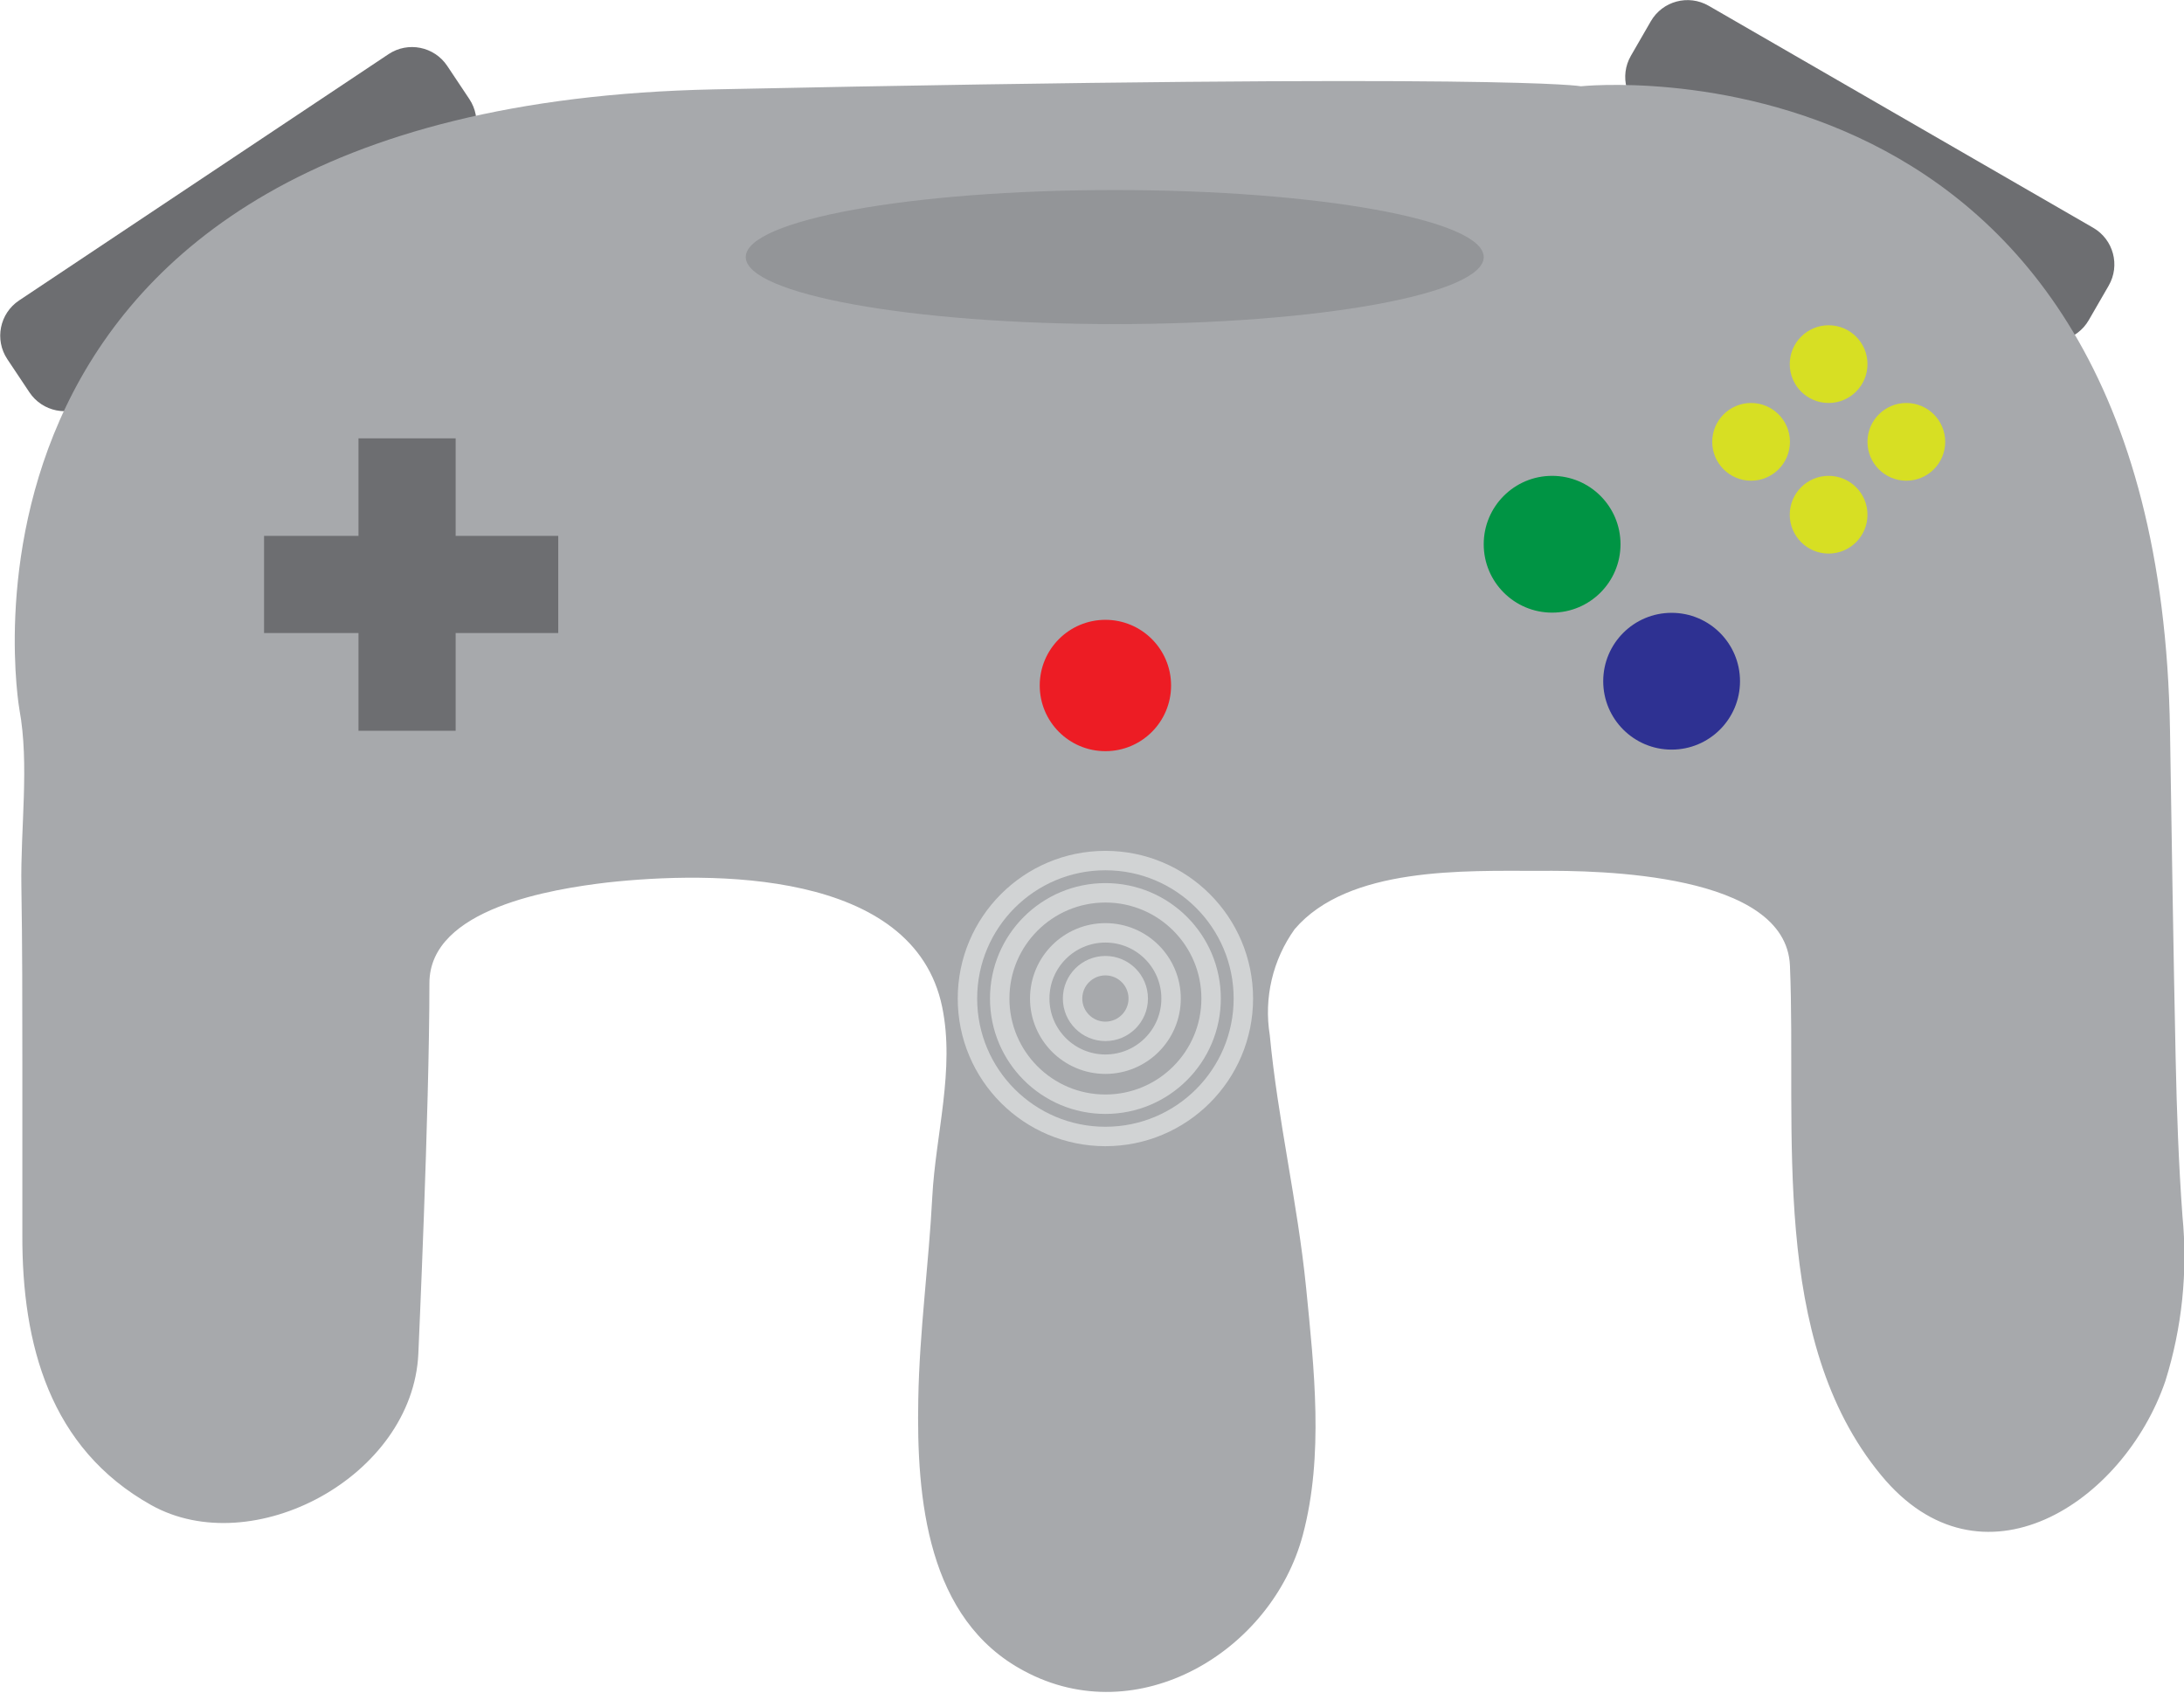
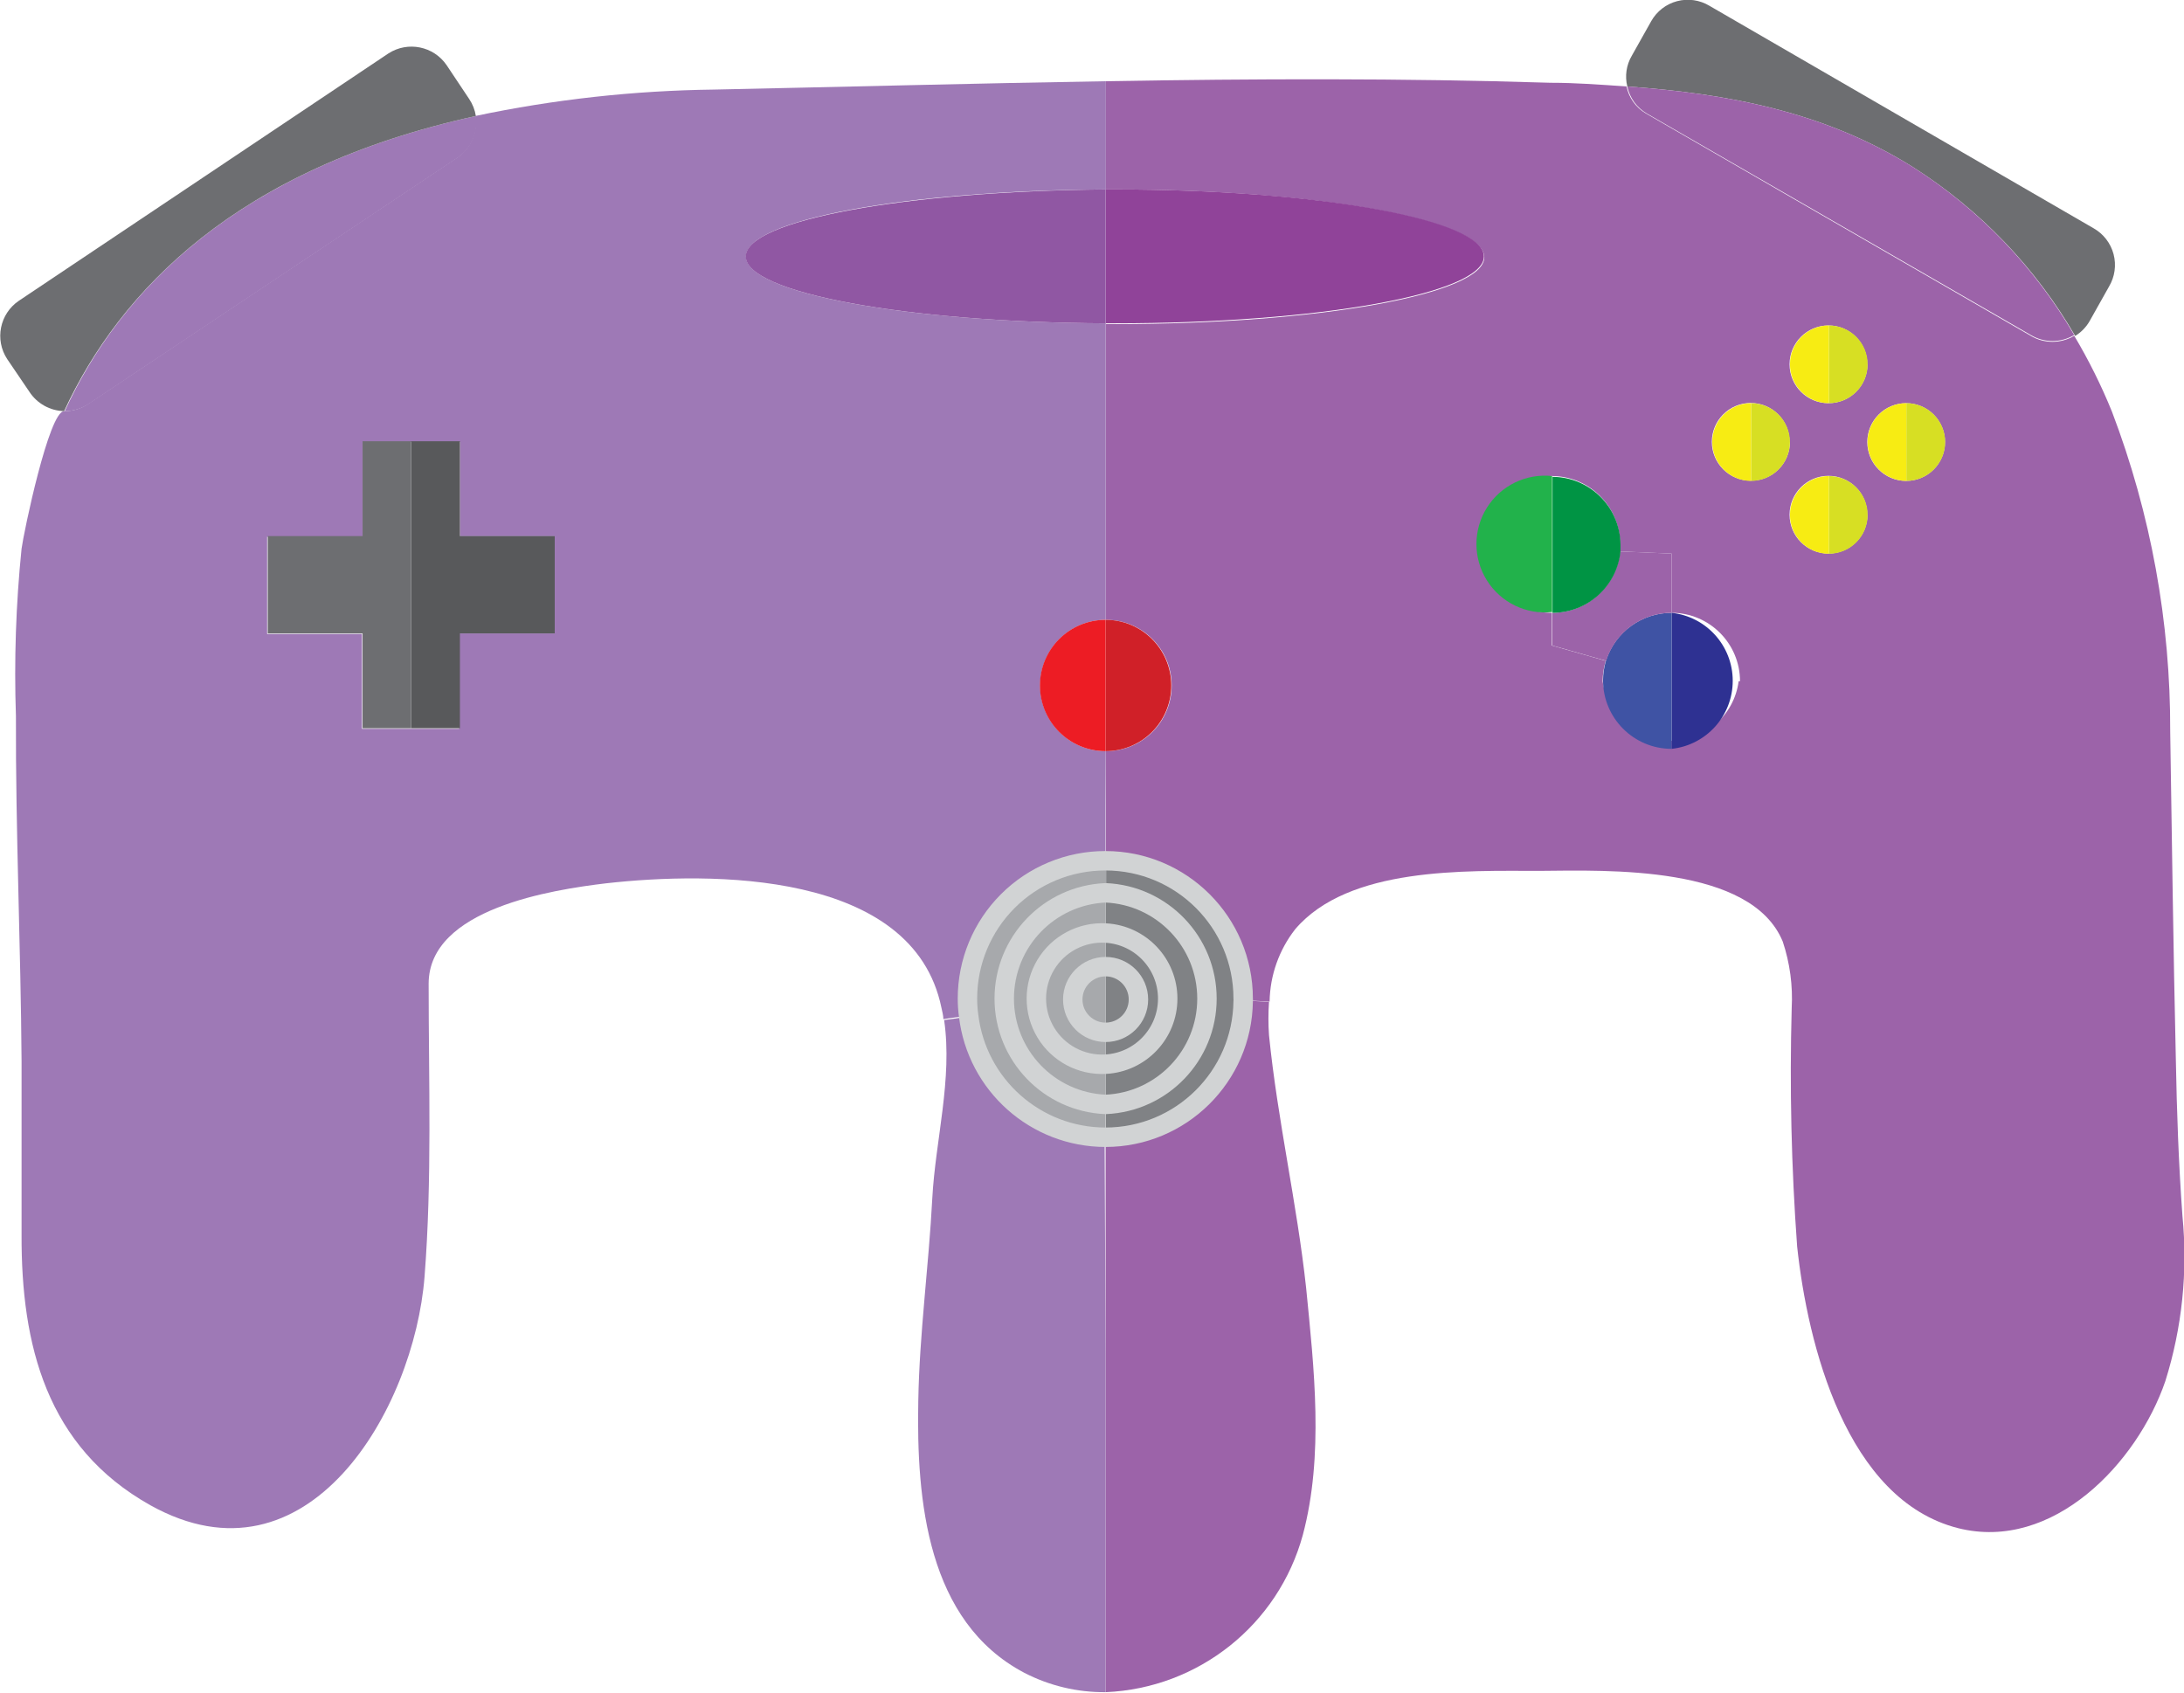
<svg xmlns="http://www.w3.org/2000/svg" viewBox="0 0 112.4 87.09">
  <defs>
-     <style>.cls-1{fill:#6d6e71;}.cls-2,.cls-4{fill:#a7a9ac;}.cls-3,.cls-9{fill:none;}.cls-3,.cls-4{stroke:#d1d3d4;}.cls-3{stroke-linecap:round;}.cls-3,.cls-4,.cls-9{stroke-miterlimit:10;}.cls-5{fill:#ed1c24;}.cls-6{fill:#009444;}.cls-7{fill:#2e3192;}.cls-8{fill:#d7df23;}.cls-9{stroke:#6d6e71;stroke-width:5px;}.cls-10{fill:#939598;}</style>
+     <style>.cls-1{fill:#9c63a9;}.cls-2{fill:#6d6e71;}.cls-3{fill:#d7df23;}.cls-4{fill:#f7ec13;}.cls-5{fill:#2e3192;}.cls-6{fill:#3f53a4;}.cls-7{fill:#009444;}.cls-8{fill:#22b24b;}.cls-9{fill:#904399;}.cls-10{fill:#808285;}.cls-11{fill:#d02028;}.cls-12{fill:#9e79b6;}.cls-13{fill:#a7a9ac;}.cls-14{fill:#ed1c24;}.cls-15{fill:#9057a3;}.cls-16{fill:#58595b;}.cls-17,.cls-18{fill:none;stroke:#d1d3d4;stroke-miterlimit:10;}.cls-17{stroke-linecap:round;}</style>
  </defs>
  <g id="Layer_2" data-name="Layer 2">
    <g id="n64">
-       <rect class="cls-1" x="82.63" y="5.58" width="27.21" height="6.41" rx="2.18" ry="2.18" transform="translate(17.28 -46.94) rotate(30)" />
-       <rect class="cls-1" x="-1.35" y="8.58" width="27.21" height="6.41" rx="2.18" ry="2.18" transform="translate(29 14.8) rotate(146.31)" />
-       <path class="cls-2" d="M1,36.52S-4.47,5.46,36.74,4.6s44.62-.16,44.62-.16,29.75-3.18,30.32,33.17c.09,5.62.17,11.24.29,16.86.06,2.76.15,5.36.35,8.11a21.45,21.45,0,0,1-.88,8.5c-2.15,6.28-9.49,11.09-14.63,4.84-5.78-7-4.34-17.79-4.69-26.22-.2-4.77-9.79-4.91-12.91-4.88-3.83,0-9.82-.23-12.58,3a7.35,7.35,0,0,0-1.28,5.46c.41,4.34,1.43,8.61,1.87,13,.41,4.15.92,8.63-.17,12.72-1.6,6-8.5,10.14-14.34,7-5-2.65-5.55-8.88-5.45-14,.06-3.48.54-6.93.72-10.4.17-3.21,1.17-6.56.51-9.77-1.46-7.1-11.91-7-17.25-6.41-2.76.33-9.14,1.31-9.14,5.18,0,6.57-.57,19-.57,19.07C21.24,76,13,80.38,7.78,77.46S1.13,69.19,1.15,63.55c0-3,0-6,0-8.94s0-6-.05-9S1.52,39.34,1,36.52Z" />
-       <circle class="cls-3" cx="56.89" cy="51.39" r="7.1" />
-       <circle class="cls-3" cx="56.89" cy="51.39" r="3.38" />
-       <circle class="cls-3" cx="56.89" cy="51.39" r="5.44" />
-       <circle class="cls-4" cx="56.89" cy="51.39" r="1.69" />
-       <circle class="cls-5" cx="56.89" cy="35.28" r="3.38" />
-       <circle class="cls-6" cx="79.88" cy="28.01" r="3.52" />
-       <circle class="cls-7" cx="86.03" cy="35.06" r="3.52" />
-       <circle class="cls-8" cx="90.12" cy="22.74" r="2" />
-       <circle class="cls-8" cx="98.11" cy="22.74" r="2" />
-       <circle class="cls-8" cx="94.11" cy="26.49" r="2" />
-       <circle class="cls-8" cx="94.11" cy="18.74" r="2" />
-       <line class="cls-9" x1="20.95" y1="22.56" x2="20.95" y2="37.61" />
-       <line class="cls-9" x1="13.59" y1="30.08" x2="28.73" y2="30.08" />
-       <ellipse class="cls-10" cx="57.37" cy="13.23" rx="18.99" ry="3.45" />
+       <path class="cls-1" d="M112.57,62.83a21.41,21.41,0,0,1-.88,8.5c-1.44,4.21-5.78,8.79-10.66,7.57-5.77-1.46-7.75-9.47-8.29-14.5a122.17,122.17,0,0,1-.28-12.26A9.24,9.24,0,0,0,92,48.71c-1.62-3.94-9-3.67-12.51-3.64-3.83,0-9.83-.22-12.58,3a6.22,6.22,0,0,0-1.32,3.73l-1.33-.07a.66.66,0,0,0,0-.14,7.09,7.09,0,0,0-7.09-7.09V38.91a3.38,3.38,0,0,0,0-6.76V16.93h.47c10.48,0,19-1.54,19-3.44S68.1,10,57.62,10h-.47V4.43c7.64-.13,15.28-.16,22.9.08,1.32,0,2.62.1,3.91.19a2.1,2.1,0,0,0,1,1.39l19.8,11.44a2.17,2.17,0,0,0,2.24,0,28.91,28.91,0,0,1,1.94,3.9,45.81,45.81,0,0,1,3,16.47c.09,5.62.16,11.25.29,16.87C112.28,57.49,112.37,60.08,112.57,62.83ZM100.35,23a2,2,0,1,0-2,2A2,2,0,0,0,100.35,23Zm-4-4a2,2,0,0,0-2-2h0a2,2,0,0,0,0,4h0A2,2,0,0,0,96.36,19Zm0,7.74a2,2,0,0,0-2-2h0a2,2,0,0,0,0,4h0A2,2,0,0,0,96.36,26.74Zm-4-3.75a2,2,0,1,0-2,2A2,2,0,0,0,92.37,23ZM89.8,35.31a3.52,3.52,0,0,0-3.52-3.52V28.74l-2.65-.11c0-.12,0-.24,0-.36a3.52,3.52,0,1,0-3.52,3.52v1.68l2.78.79a3.71,3.71,0,0,0-.16,1.05,3.53,3.53,0,0,0,7,0Z" transform="translate(-0.25 -0.25)" />
+       <path class="cls-2" d="M108,12a2.17,2.17,0,0,1,.79,3l-1,1.78a2.16,2.16,0,0,1-.74.76A25.37,25.37,0,0,0,98.7,8.85C94.15,6,89.16,5.07,84,4.7a2.11,2.11,0,0,1,.23-1.58l1-1.78a2.16,2.16,0,0,1,3-.79Z" transform="translate(-0.25 -0.25)" />
+       <path class="cls-1" d="M107,17.49a2.17,2.17,0,0,1-2.24,0L85,6.09A2.1,2.1,0,0,1,84,4.7C89.16,5.07,94.15,6,98.7,8.85A25.37,25.37,0,0,1,107,17.49Z" transform="translate(-0.25 -0.25)" />
+       <path class="cls-3" d="M98.36,21a2,2,0,0,1,0,4Z" transform="translate(-0.25 -0.25)" />
+       <path class="cls-4" d="M98.36,21v4a2,2,0,1,1,0-4Z" transform="translate(-0.25 -0.25)" />
+       <path class="cls-3" d="M94.37,17a2,2,0,0,1,0,4Z" transform="translate(-0.25 -0.25)" />
+       <path class="cls-3" d="M94.37,24.75a2,2,0,0,1,0,4Z" transform="translate(-0.25 -0.25)" />
+       <path class="cls-4" d="M94.37,24.75v4h0a2,2,0,0,1,0-4Z" transform="translate(-0.25 -0.25)" />
+       <path class="cls-4" d="M94.37,17v4h0a2,2,0,0,1,0-4Z" transform="translate(-0.25 -0.25)" />
+       <path class="cls-3" d="M90.37,21a2,2,0,1,1,0,4Z" transform="translate(-0.25 -0.25)" />
+       <path class="cls-4" d="M90.37,21v4a2,2,0,1,1,0-4Z" transform="translate(-0.25 -0.25)" />
+       <path class="cls-5" d="M86.28,31.79a3.52,3.52,0,0,1,0,7Z" transform="translate(-0.25 -0.25)" />
+       <path class="cls-6" d="M86.28,31.79v7a3.53,3.53,0,0,1-3.53-3.52,3.71,3.71,0,0,1,.16-1.05A3.54,3.54,0,0,1,86.28,31.79Z" transform="translate(-0.25 -0.25)" />
+       <path class="cls-1" d="M86.28,28.74v3.05a3.54,3.54,0,0,0-3.37,2.47l-2.78-.79V31.79a3.52,3.52,0,0,0,3.5-3.16Z" transform="translate(-0.25 -0.25)" />
+       <path class="cls-7" d="M83.65,28.27c0,.12,0,.24,0,.36a3.52,3.52,0,0,1-3.5,3.16v-7A3.52,3.52,0,0,1,83.65,28.27Z" transform="translate(-0.25 -0.25)" />
+       <path class="cls-8" d="M80.13,24.75v7a3.52,3.52,0,1,1,0-7Z" transform="translate(-0.25 -0.25)" />
+       <path class="cls-9" d="M57.62,10c10.48,0,19,1.54,19,3.45s-8.51,3.44-19,3.44h-.47V10Z" transform="translate(-0.25 -0.25)" />
+       <path class="cls-1" d="M67.47,66.53c.41,4.15.92,8.63-.17,12.72a11,11,0,0,1-10.15,8.09V58.74a7.09,7.09,0,0,0,7.08-7l1.33.07a12.35,12.35,0,0,0,0,1.72C66,57.91,67,62.19,67.47,66.53Z" transform="translate(-0.25 -0.25)" />
+       <path class="cls-10" d="M64.24,51.64a.66.66,0,0,1,0,.14,7.09,7.09,0,0,1-7.08,7V57.09a5.45,5.45,0,0,0,0-10.89V44.55A7.09,7.09,0,0,1,64.24,51.64Z" transform="translate(-0.25 -0.25)" />
+       <path class="cls-10" d="M62.59,51.64a5.45,5.45,0,0,1-5.44,5.45V55a3.38,3.38,0,0,0,0-6.75V46.2A5.45,5.45,0,0,1,62.59,51.64Z" transform="translate(-0.25 -0.25)" />
+       <path class="cls-11" d="M57.15,32.15a3.38,3.38,0,0,1,0,6.76Z" transform="translate(-0.25 -0.25)" />
+       <path class="cls-10" d="M57.15,48.27a3.38,3.38,0,0,1,0,6.75V53.33a1.69,1.69,0,0,0,0-3.38Z" transform="translate(-0.25 -0.25)" />
+       <path class="cls-10" d="M57.15,50a1.69,1.69,0,0,1,0,3.38Z" transform="translate(-0.25 -0.25)" />
+       <path class="cls-12" d="M57.15,69.93V87.34a8.94,8.94,0,0,1-4.19-1c-5-2.64-5.55-8.87-5.45-14,.06-3.48.54-6.94.72-10.41.16-3,1.05-6.14.61-9.18l1.26-.18a7.1,7.1,0,0,0,7,6.22h0Z" transform="translate(-0.25 -0.25)" />
+       <path class="cls-13" d="M57.15,57.09v1.65h0a7.1,7.1,0,0,1-7-6.22,6.4,6.4,0,0,1-.06-.88,7.09,7.09,0,0,1,7.1-7.09h0V46.2h0a5.45,5.45,0,0,0,0,10.89Z" transform="translate(-0.25 -0.25)" />
+       <path class="cls-13" d="M57.15,55v2.07h0a5.45,5.45,0,0,1,0-10.89h0v2.07h0a3.38,3.38,0,1,0,0,6.75Z" transform="translate(-0.25 -0.25)" />
+       <path class="cls-13" d="M57.15,53.33V55h0a3.38,3.38,0,1,1,0-6.75h0V50h0a1.69,1.69,0,0,0,0,3.38Z" transform="translate(-0.25 -0.25)" />
+       <path class="cls-13" d="M57.15,50v3.38h0a1.69,1.69,0,0,1,0-3.38Z" transform="translate(-0.25 -0.25)" />
+       <path class="cls-12" d="M57.15,41.73v1.94c0,.53,0,.88,0,.88A7.09,7.09,0,0,0,50,51.64a6.4,6.4,0,0,0,.06.88l-1.26.18c0-.2-.06-.39-.1-.59-1.46-7.09-11.91-7-17.25-6.4-2.76.33-9.14,1.3-9.14,5.17,0,5,.18,10.08-.21,15.07-.53,6.83-6,16.29-14.11,11.77-5.36-3-6.65-8.27-6.63-13.92,0-3,0-6,0-8.93C1.32,49,1.05,43,1.07,37.11a63.52,63.52,0,0,1,.29-8.62c.11-.84,1.41-7.08,2.19-7.08a2.19,2.19,0,0,0,1.22-.36l19-12.68a2.17,2.17,0,0,0,.94-2.15A63.24,63.24,0,0,1,37,4.86c6.71-.14,13.43-.32,20.16-.43V10c-10.27.05-18.52,1.57-18.52,3.45s8.25,3.39,18.52,3.44V31.5c0,.41,0,.65,0,.65a3.38,3.38,0,0,0,0,6.76h0ZM28.8,32.85v-5H23.92V23h-5v4.88H14v5h4.88v4.88h5V32.85Z" transform="translate(-0.25 -0.25)" />
+       <path class="cls-14" d="M57.15,32.15v6.76h0a3.38,3.38,0,0,1,0-6.76Z" transform="translate(-0.25 -0.25)" />
+       <path class="cls-15" d="M57.15,10v6.89c-10.27-.05-18.52-1.57-18.52-3.44S46.88,10.09,57.15,10Z" transform="translate(-0.25 -0.25)" />
+       <polygon class="cls-16" points="28.55 27.59 28.55 32.6 23.67 32.6 23.67 37.48 21.16 37.48 21.16 22.71 23.67 22.71 23.67 27.59 28.55 27.59" />
+       <path class="cls-12" d="M24.74,6.22a2.17,2.17,0,0,1-.94,2.15l-19,12.68a2.19,2.19,0,0,1-1.22.36C6.42,15.23,12.43,8.92,24.74,6.22Z" transform="translate(-0.25 -0.25)" />
+       <path class="cls-2" d="M24.4,5.35a2.17,2.17,0,0,1,.34.87c-12.31,2.7-18.32,9-21.19,15.19a2.2,2.2,0,0,1-1.79-1L.62,18.73a2.18,2.18,0,0,1,.6-3L20.24,3a2.19,2.19,0,0,1,3,.61Z" transform="translate(-0.25 -0.25)" />
+       <polygon class="cls-2" points="21.16 22.71 21.16 37.48 18.66 37.48 18.66 32.6 13.78 32.6 13.78 27.59 18.66 27.59 18.66 22.71 21.16 22.71" />
+       <path class="cls-17" d="M50.1,52.52a6.4,6.4,0,0,1-.06-.88,7.09,7.09,0,0,1,7.1-7.09h0a7.09,7.09,0,0,1,7.09,7.09.66.66,0,0,1,0,.14,7.09,7.09,0,0,1-7.08,7h0A7.1,7.1,0,0,1,50.1,52.52Z" transform="translate(-0.25 -0.25)" />
+       <path class="cls-17" d="M57.15,48.27a3.38,3.38,0,0,1,0,6.75h0a3.38,3.38,0,1,1,0-6.75Z" transform="translate(-0.25 -0.25)" />
+       <path class="cls-17" d="M57.15,46.2a5.45,5.45,0,0,1,0,10.89h0a5.45,5.45,0,0,1,0-10.89Z" transform="translate(-0.25 -0.25)" />
+       <path class="cls-18" d="M57.15,50a1.69,1.69,0,0,1,0,3.38h0a1.69,1.69,0,0,1,0-3.38Z" transform="translate(-0.25 -0.25)" />
    </g>
  </g>
</svg>
